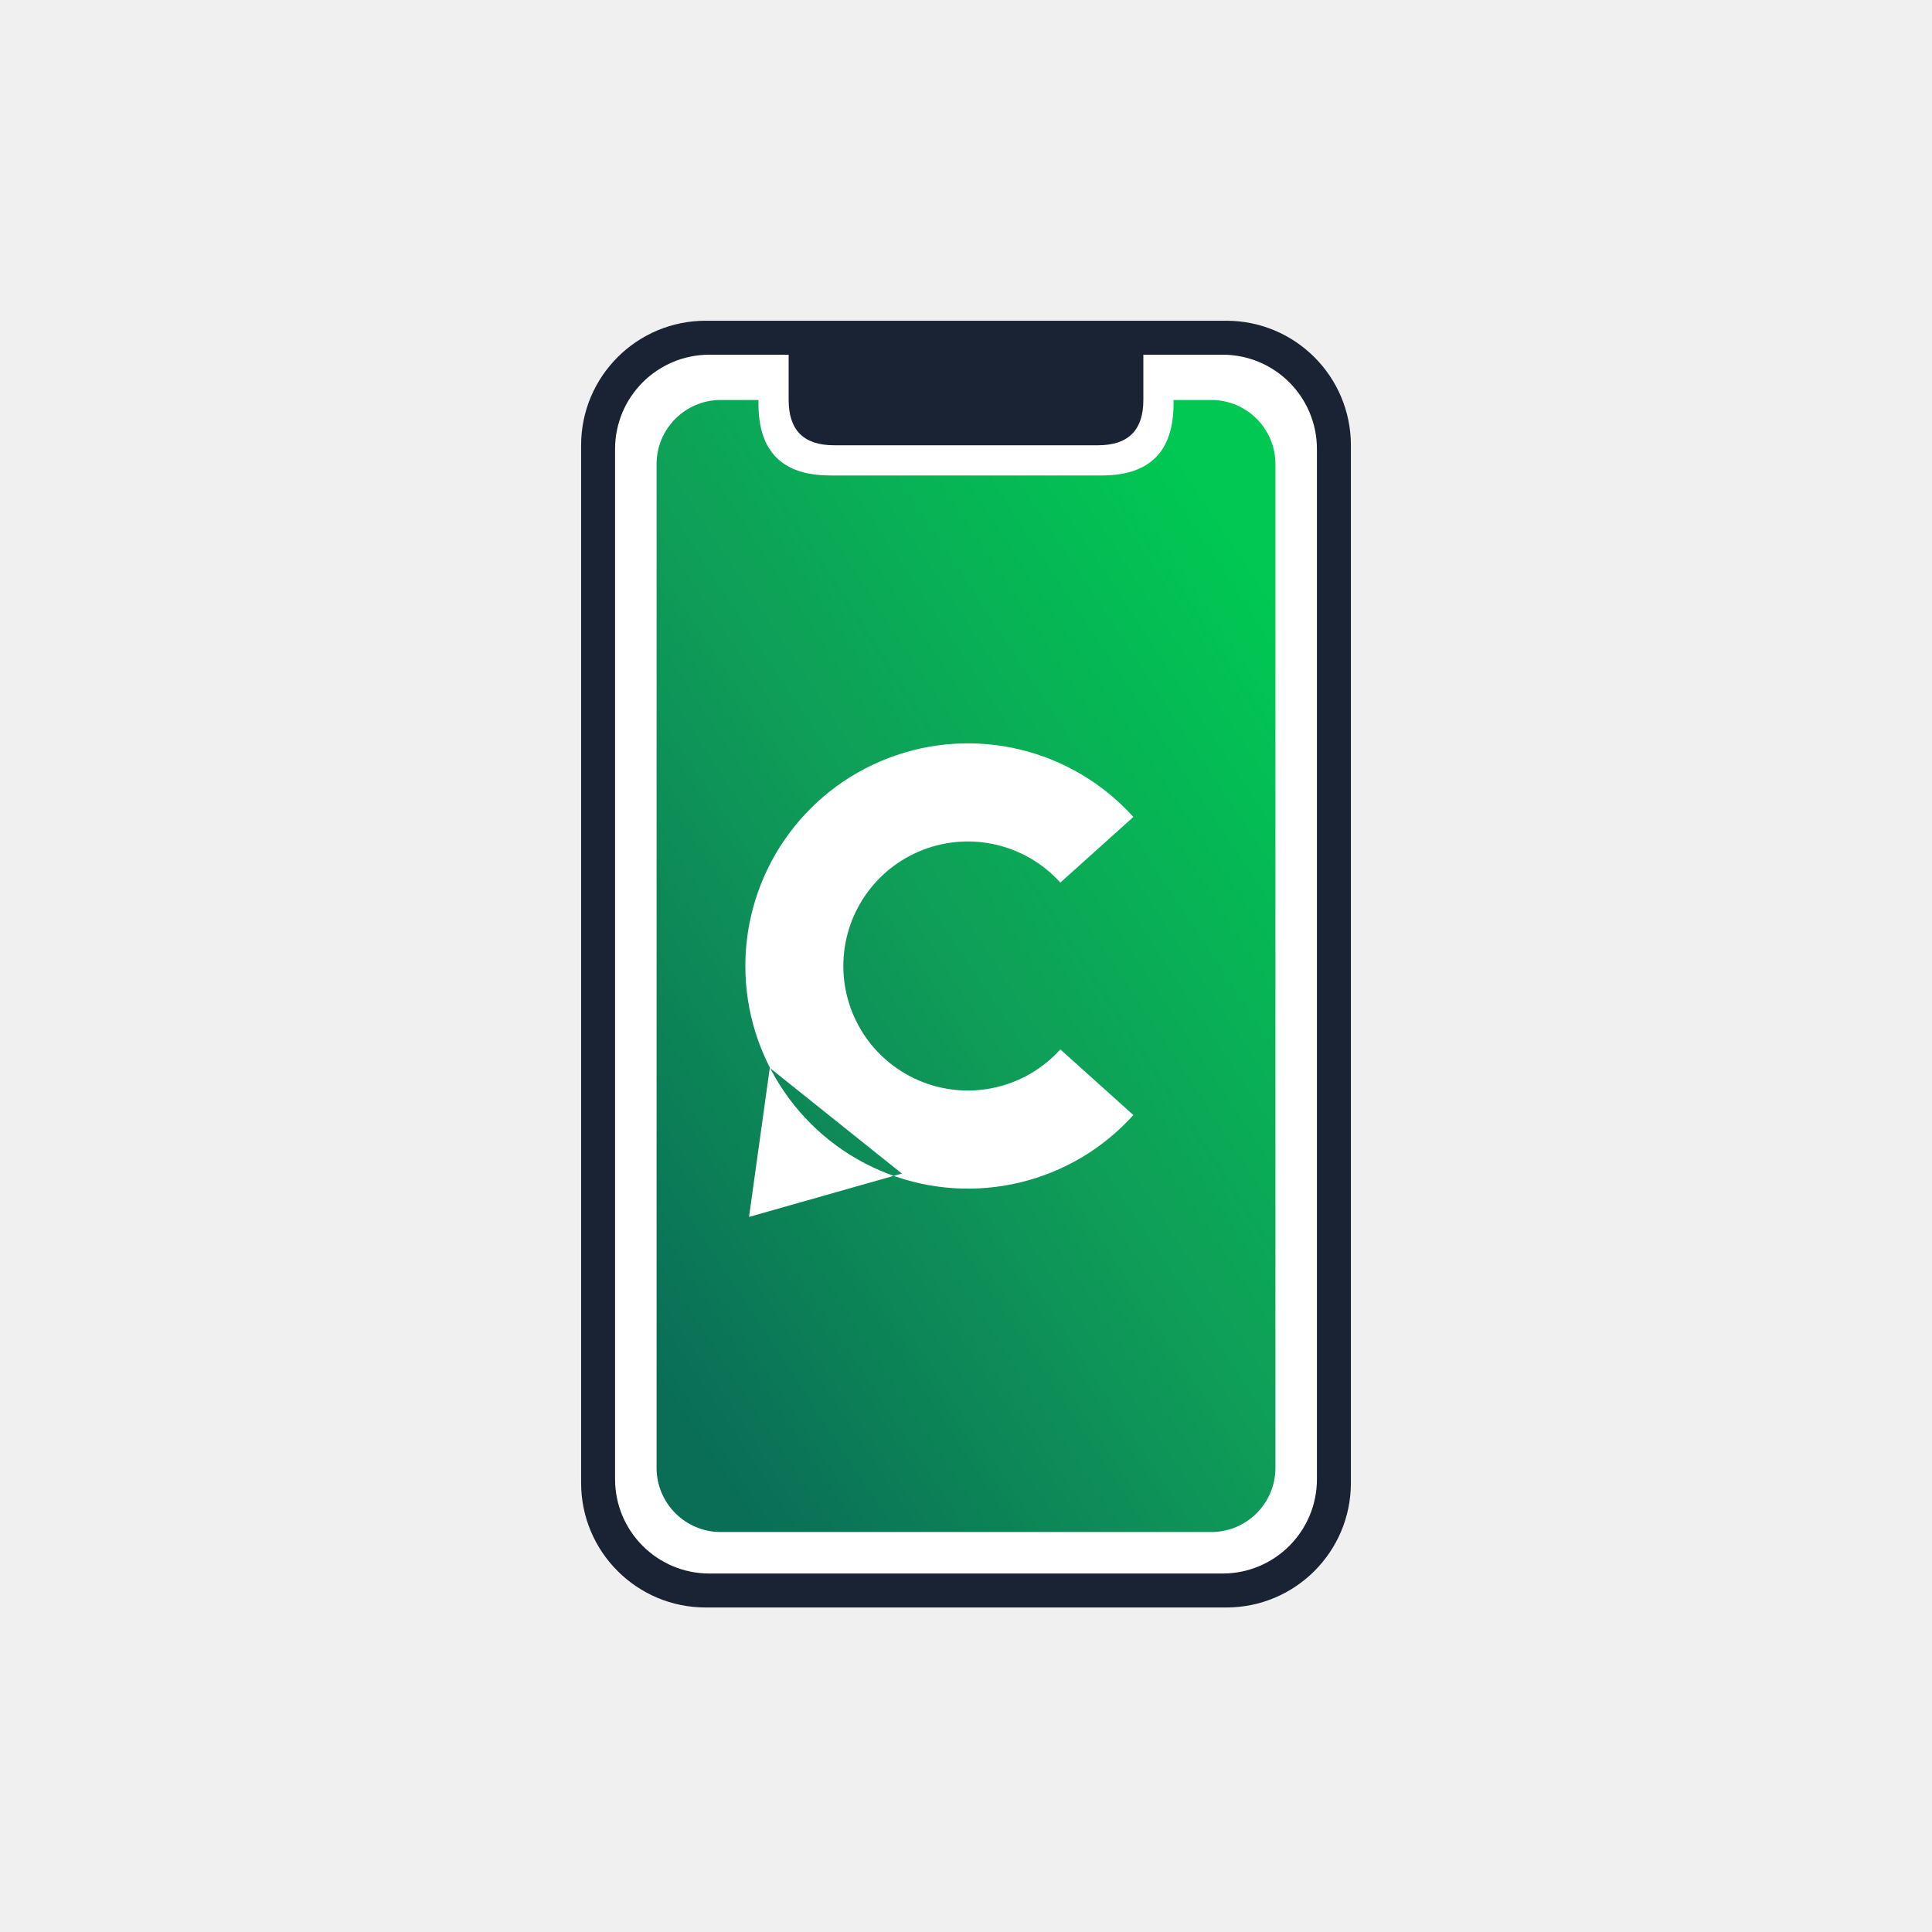
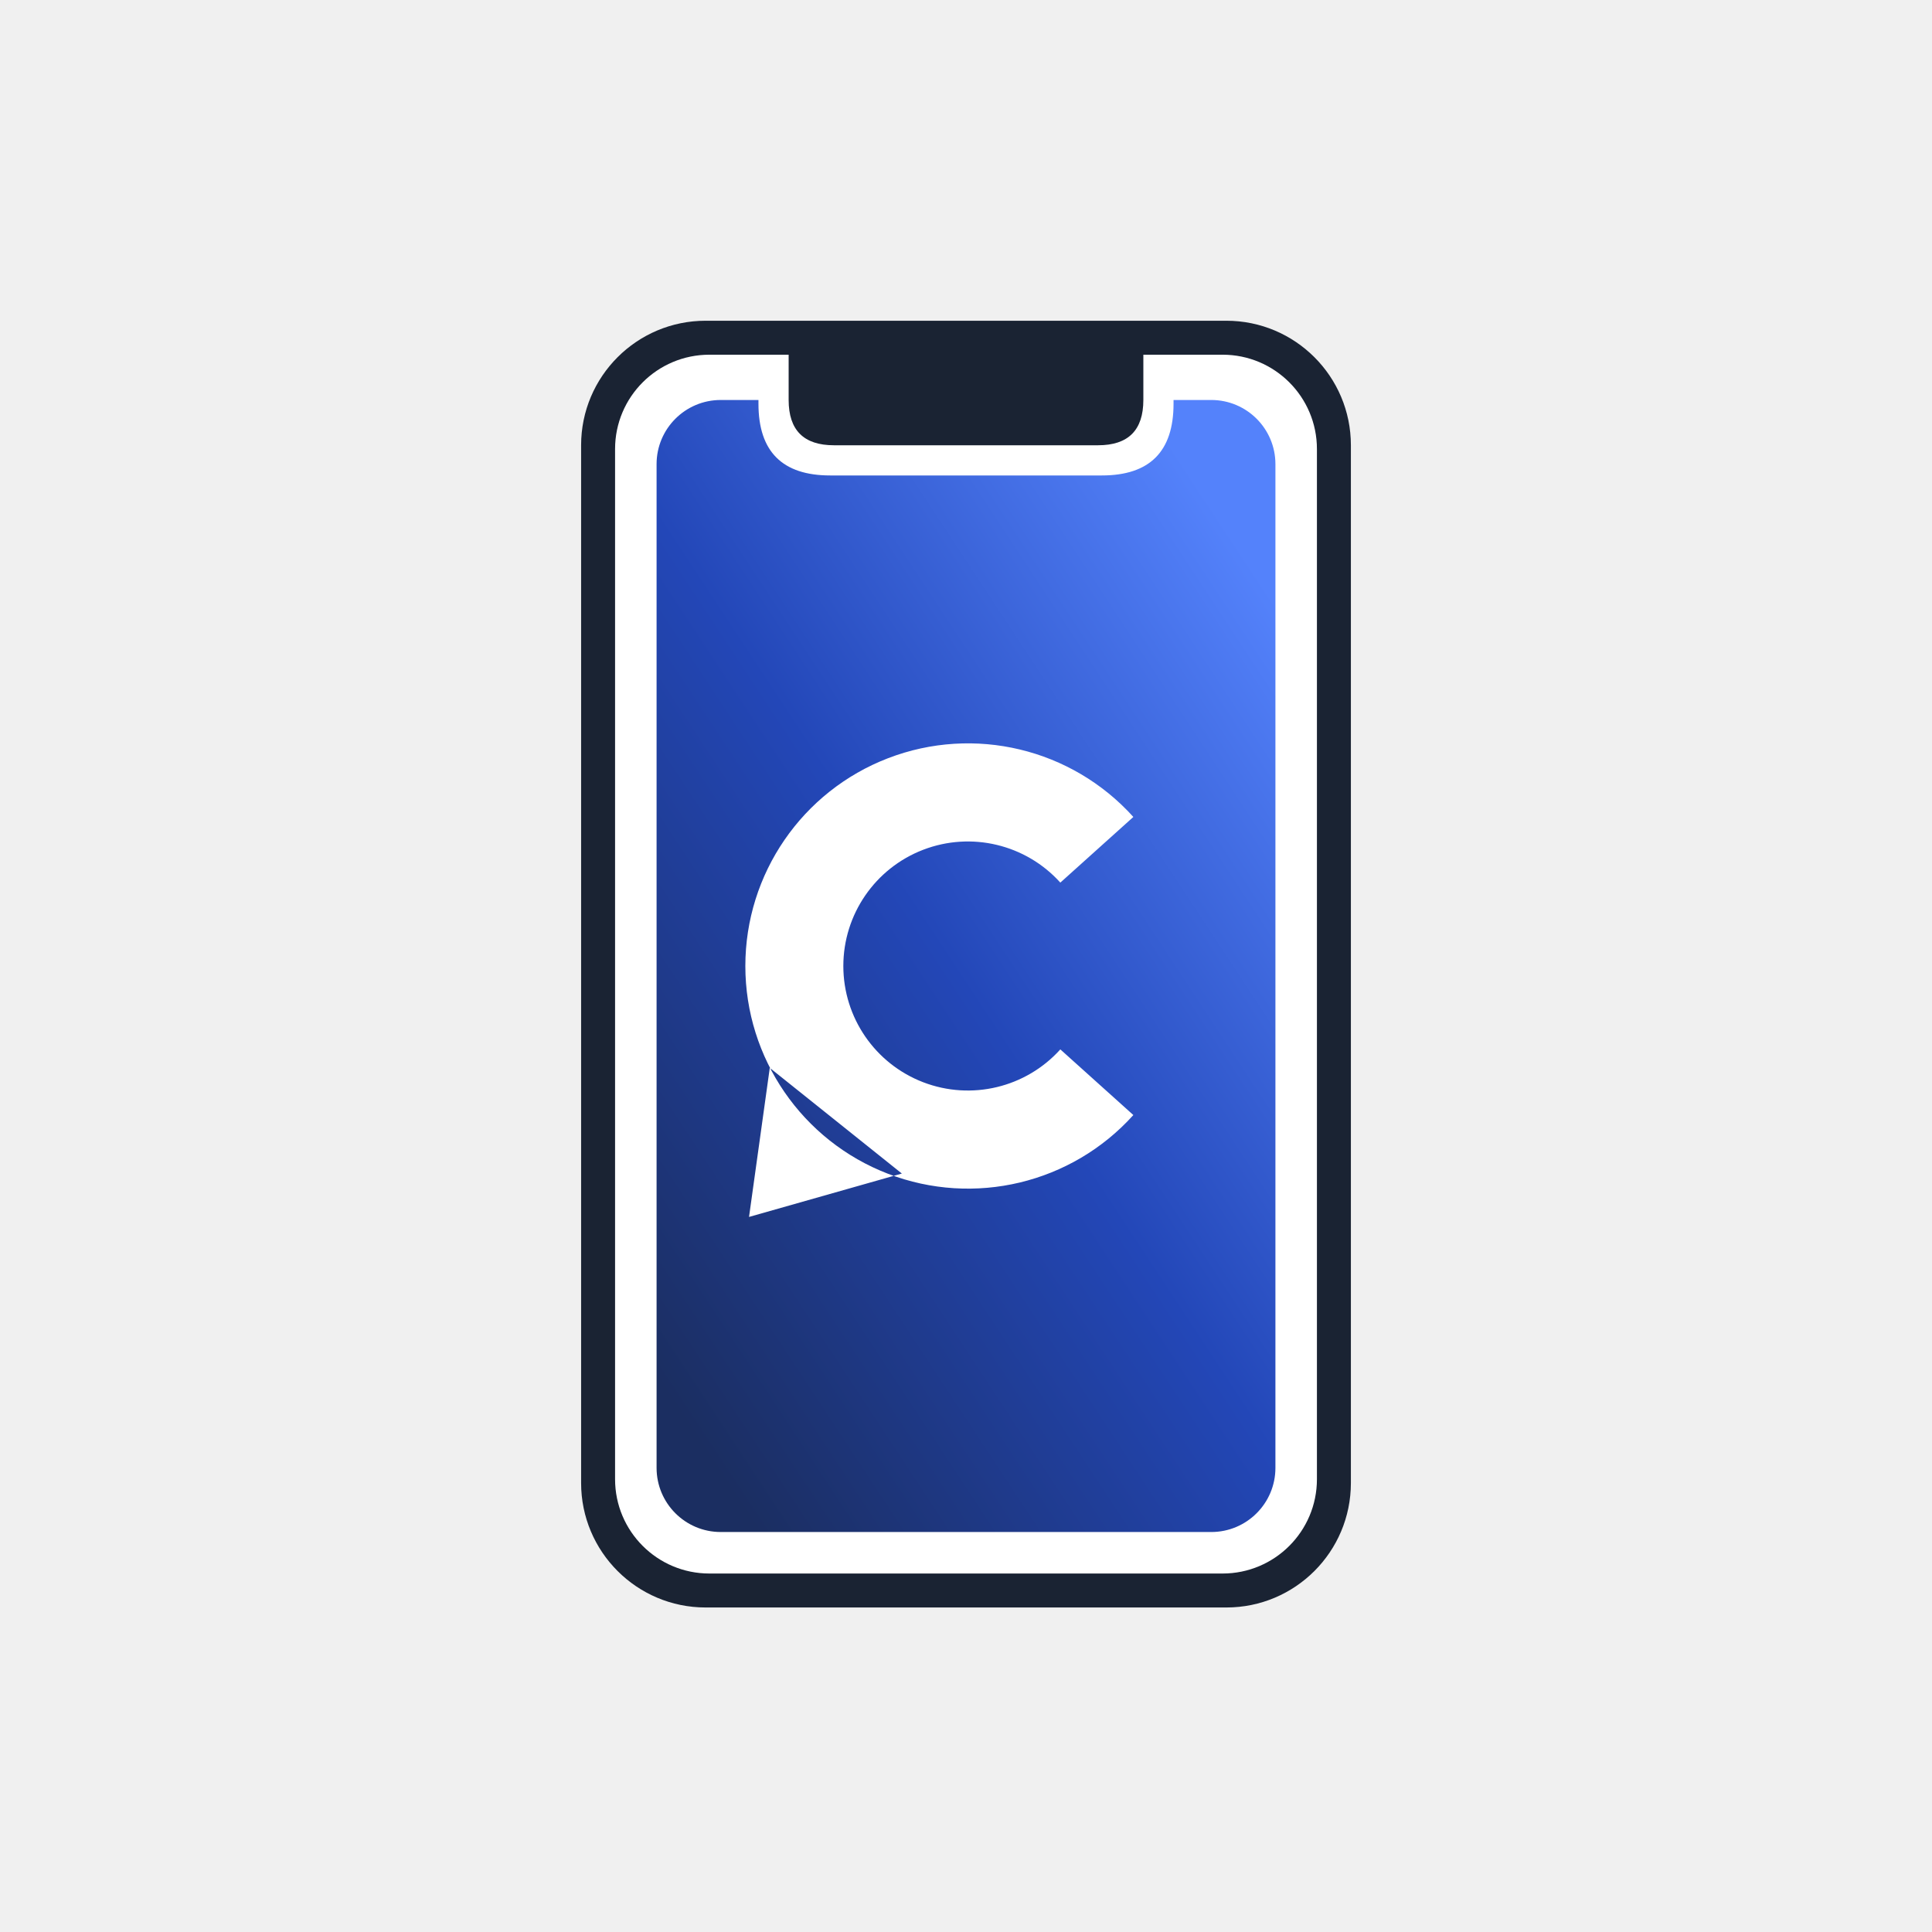
<svg xmlns="http://www.w3.org/2000/svg" viewBox="0 0 1024 1024" width="1024" height="1024" role="img" aria-label="Celuzap">
  <defs>
    <linearGradient id="verde" x1="0.85" y1="0.05" x2="0.1" y2="0.95">
-       <stop offset="0" stop-color="#00C853" />
-       <stop offset="0.5" stop-color="#0F9D58" />
-       <stop offset="1" stop-color="#0A6E57" />
+       <stop offset="0" stop-color="#5482fb" />
+       <stop offset="0.5" stop-color="#2347b8" />
+       <stop offset="1" stop-color="#1b2e61" />
    </linearGradient>
  </defs>
  <rect x="308" y="170" width="408" height="682" rx="66" fill="#1A2333" />
  <rect x="326" y="188" width="372" height="646" rx="50" fill="#fff" />
  <rect x="348" y="212" width="328" height="600" rx="34" fill="url(#verde)" />
  <path d="M402 188 H622 V214 Q622 252 584 252 H440 Q402 252 402 214 Z" fill="#fff" />
  <path d="M418 188 H606 V212 Q606 236 582 236 H442 Q418 236 418 212 Z" fill="#1A2333" />
  <path d="M600.7 433.0 A118 118 0 1 0 600.7 591.0 L562.0 556.2 A66 66 0 1 1 562.0 467.8 Z M408 566 L397 645 L478 622 Z" fill="#fff" fill-rule="evenodd" />
</svg>
